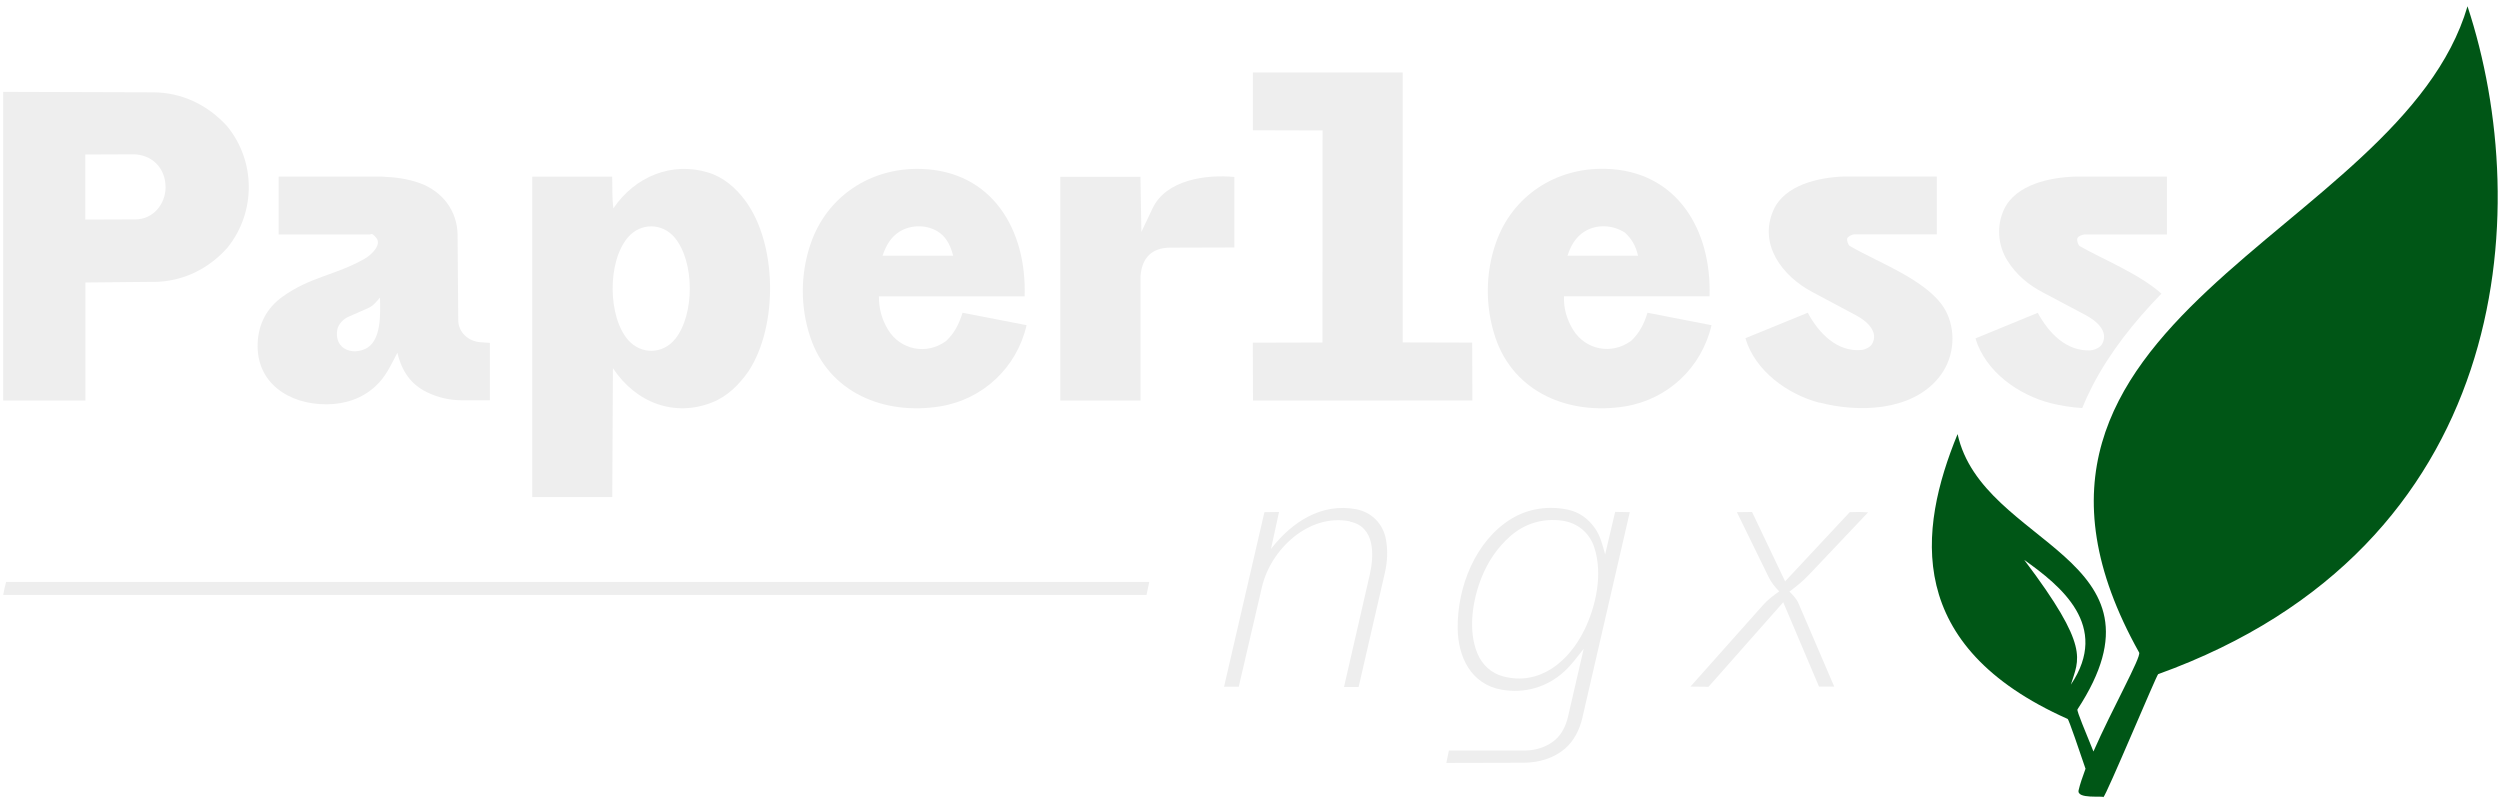
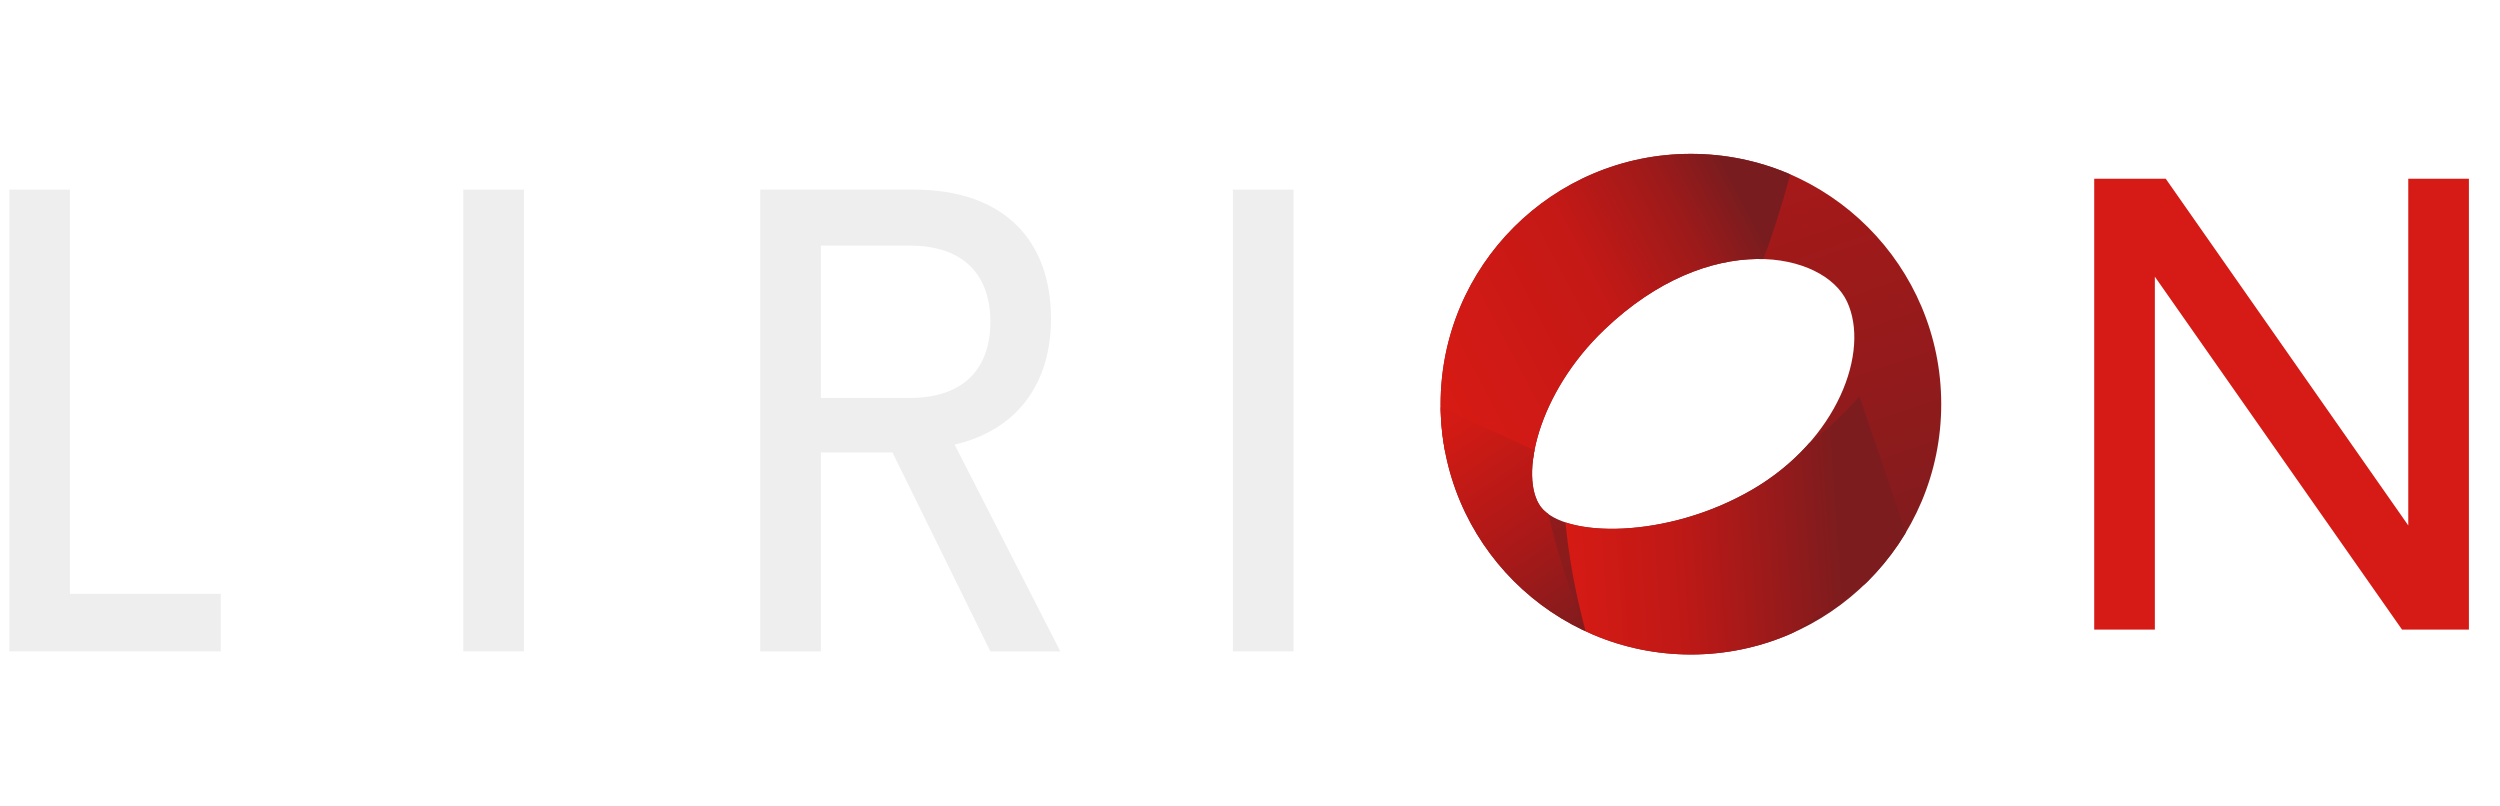
<svg xmlns="http://www.w3.org/2000/svg" id="Layer_1" version="1.1" viewBox="0 0 2670 860">
-   <path id="leaf" style="fill:#005616;" d="M2227.4,821.2c-6.1-17.8-18.1-53.6-19.2-53.4-174.7-77.8-159.8-201.2-117.5-304.2,26.3,120.1,235.3,130.3,128,294.1-.7,2,8.8,24.3,17.1,44.9,19.9-45.4,51.3-101.1,48.8-105.7-199.9-357.4,278.8-444.7,350.7-690.2,72.6,220.1,46.5,577.5-330.4,713.3-1.8,1.2-55.6,130-58.5,131.4-.2-1.9-29.1,2.5-26.4-7.6,1.4-6.2,4.2-14.2,7.2-22.4h0v-.2h.2,0ZM2211.7,731.2c42.3-62.9-11.1-105.7-49.8-133.2,71,94,58.1,105.7,49.8,133.2h0Z" />
-   <g id="text" style="fill: #eee;">
-     <path class="st1" d="M654.6,393.2l-.7,137.7h-85.5V188.7h85.4c.4,11.3-.3,21.7,1.3,33.8,23.1-34.1,62.3-50,101.1-38.3,16.5,5,29.6,16.4,39.7,30,34.4,46.5,35.1,134,3.6,182.2-10.1,14.4-22.5,26.9-39,33.4-39.5,15.7-81,1.1-105.9-36.6h0ZM721,362.2c21-26.1,21-82.7-.4-108.4-13.2-15.9-36.4-16.1-49.9-.4-22.2,25.8-21.7,85.3.5,110.1,13.6,15.2,36.6,15,49.7-1.3h.1Z" />
-     <path class="st1" d="M164,301l-72.8.7v126.1H3.4V98.1l159.7.5c31.3,0,58.9,13.6,79.4,36.1,30.8,37.6,30.9,91.7.6,129.6-20.1,22.8-47.6,36.5-79,36.8h-.1ZM176.8,199.8c0-20.8-15.1-35-34.7-35l-51,.2v69.5l53.6-.2c18.5,0,32-15.8,32.2-34.5h-.1Z" />
-     <polygon class="st1" points="1338.2 427.8 1338 366 1412.4 365.8 1412.5 139.3 1338.1 139.1 1338.1 77.4 1498.1 77.4 1498.1 365.7 1572.3 365.9 1572.5 427.7 1338.2 427.8" />
-     <path class="st1" d="M1741.8,364.3c9.1-8.6,14-18.1,17.7-30.3l68.4,13.3c-10.5,45.2-46.5,79.2-92.3,86.7-59.2,9.6-118.7-14.2-138.6-73.7-10.9-32.7-10.7-68.6.6-100.9,17.7-50.6,64.3-80.5,117.1-79.1,76.5,2,113.4,65.4,111.1,136.1h-155.4c-.7,12.5,3,25,9.7,35.9,13.2,21.3,40.9,26.9,61.5,12h.2ZM1749.4,273.1c-2.4-10.8-6.9-18-13.9-24.6-12.8-8.3-30.1-9.5-43.4-1.1-9.3,5.8-14.6,15.1-18,25.7h75.3Z" />
-     <path class="st1" d="M1010.3,364.3c9.1-8.5,13.9-18.1,17.7-30.3l68.4,13.3c-10.4,45.2-46.5,79.2-92.3,86.7-59.3,9.6-118.8-14.2-138.7-73.9-10.8-32.3-10.6-67.4.2-99.3,17.3-51.2,64.2-81.8,117.6-80.4,76.6,2,113.5,65.3,111.1,136.1h-155.6c-.2,12.7,3.2,25.1,9.9,35.9,13.2,21.3,40.9,27,61.5,12h.2ZM1018,273.2c-2.4-9.4-6.3-18.5-14.2-24.4-12.3-9.1-30.4-9.4-43.3-1.3-9.3,5.9-14.4,15.1-17.9,25.6h75.4Z" />
-     <path class="st1" d="M424.3,376.9c-7.1,13.6-12.5,25.7-23.2,35.5-14.3,13.3-32.6,19.3-52.3,19.4-40.4.2-75.6-23.1-73.6-65.7.9-20.1,9.7-37.2,26.5-49.2,30.5-21.8,55.8-22.4,87.8-40.6,8.1-4.6,18.2-15.3,12.4-22.2s-5-3-8-3.7h-96.3v-61.8h109.6c14.7.6,28.1,2.2,41.7,7.2,23.7,8.8,39.6,29.5,39.8,55.2l.7,90.6c0,13.5,11,23,23.7,23.9l10.1.7v61.3h-29.9c-13.1,0-25.9-3-37.3-8.6-16.9-8.2-26.9-22.2-31.6-42.2h0v.2h-.1ZM364.9,370.1c6.8,5.9,16.2,6.5,24.8,2.7,18.1-7.9,16.5-38.3,16.1-55-3.6,4.3-7.4,9-12.5,11.2l-21.1,9.3c-5.8,2.5-10.6,8-11.8,13s-1,13.8,4.7,18.7h-.2Z" />
-     <path class="st1" d="M1943,430.1c-33.5-8.9-68.5-33.6-78.9-68.9l66.6-27.2c11.8,22.1,31.6,42.1,57.2,39.8,4.3-.4,9.3-3.1,11.2-6,7.8-12.5-4.3-24.3-16.2-30.7l-47.3-25.2c-32.2-17.1-57.7-50.7-41.6-87.4,11.9-27,48.1-35,75.3-36h99.2v61.8h-88.6c-2.5.4-6.2,2.3-7,4.2s.7,7,2.7,8.2c31.6,18.6,88.3,38.3,103.8,72,10.4,22.6,6.7,50-9.2,69.1-29.5,35.7-86.1,36.9-127,26.1v.2h-.2,0Z" />
-     <path class="st1" d="M1318.2,264.3l-68.5.2c-19.4,0-30.1,10.8-31.6,30.2v133.1h-85.7v-239h85.6l1,58.9,11.9-25.1c14.3-30.5,56.9-36.5,87.4-33.6v75.4h-.1Z" />
-     <path class="st1" d="M2232.8,374.2c-26,1.2-44.6-18.4-56.5-40.1l-66.5,27.3c10.8,35.9,46.2,60.4,80.3,69.2h0c10.6,2.6,22,4.5,33.7,5.2,3.2-7.9,6.8-15.6,10.8-23.4,18.5-35.9,44.3-68.4,73.8-98.8-23.6-21.1-62.6-36.7-87-50.6-2.2-1.2-3.6-6.7-2.7-8.7.9-2,4.5-3.5,7.4-3.9h88.2v-61.8h-97.4c-27,.7-63.8,8.2-76.5,34.8-8.3,17.5-6.8,38.5,3.5,54.9,9.3,14.9,22.2,25.8,37.7,33.9l45.8,24.3c11.5,6.1,24.7,17,17.9,30.5-2.1,4.1-7.4,6.5-12.6,7.2h.1Z" />
-     <path class="st1" d="M1547.6,801.6h81.2c11.6-.2,23.2-3.8,31.9-11.2,7.3-6.2,11.7-15.4,13.9-24.8l16.8-72.7c-7.2,9-12.8,16.9-20.7,24.2-18.3,16.8-42.3,23.8-66.9,19.5-32.5-5.7-46.7-34.7-47-65.6-.5-44,18.9-93.6,57.6-117.1,18-10.9,39.5-13.9,60-9.6,12.4,2.6,22.1,9.9,29.1,20,5.8,8.4,7.8,17.2,10.8,27.8l10.7-45.4,15.6.3-50.6,219.5c-2.9,12.6-8.9,24.6-18.4,32.9-12,10.4-28.1,15.1-44,15.2l-82.9.2,2.7-13.1h.2ZM1691.8,673.5c12.9-26.3,20.1-60.3,11-88.6-5.1-15.8-17.9-26.5-34.2-28.8-20.7-2.9-40.3,2.9-55.9,16.8-13.6,12.1-23.5,26.7-30.3,43.7-9.8,24.4-14.8,56.5-4.6,81.1,5,12.1,14.7,21.3,27.6,24.7,39,10.3,70.1-16,86.4-49h0Z" />
-     <path class="st1" d="M1441.6,556.8c-43.6-8.7-84.4,29.7-93.8,70l-24.8,106.6h-15.7l43.1-186.4,15.6-.2-8.6,39.5c22.3-28.9,53.9-49.3,90.7-42.5,16.8,3.1,29.1,15.6,32.1,32.4,2.1,11.6,1.6,23.4-1.1,35.3l-28.1,122.2h-15.6c0,0,27.5-119.9,27.5-119.9,4.7-20.6,5.9-51.3-21.2-56.7v-.3Z" />
-     <path class="st1" d="M1958.9,733.3h-16.2l-38.2-90.1-79.8,90.3-19.3-.2,77.6-87.2c5.1-5.7,11-10.1,17.2-14.5-4.6-4.7-8.5-9.6-11.3-15.3l-33.9-69.3,16.2-.2,35.3,74.1,69-73.9c6.6-.3,12.7-.3,19.6.2l-63.1,66.6c-6.4,6.8-13.4,12.5-20.9,18,3.4,3.4,7.5,7.5,9.6,12.4l38.3,89.2h-.1Z" />
-     <path class="st1" d="M1224.4,635.4H3.4c1.1-5.6,1.9-9.5,3.1-13.9h1220.9l-2.9,13.9h0Z" />
+   <g transform="translate(0, 31.4925) scale(3.320896)">
+     <defs>
+       <clipPath id="o-ring-clip">
+         <path fill-rule="evenodd" d="         M 543.8 40.0         A 80.5 80.5 0 1 1 543.8 201.0         A 80.5 80.5 0 1 1 543.8 40.0         Z         M 516.0 96.5         C 494.5 117.0, 488.5 144.0, 495.5 153.5         C 503.0 163.5, 536.0 164.0, 563.5 148.0         C 591.0 132.0, 601.5 103.5, 594.0 87.5         C 586.5 71.5, 550.0 64.0, 516.0 96.5         Z       " />
+       </clipPath>
+       <linearGradient id="grad-top-left" x1="464" y1="115" x2="565" y2="62" gradientUnits="userSpaceOnUse">
+         <stop offset="0%" stop-color="#d61a14" />
+         <stop offset="52%" stop-color="#c41916" />
+         <stop offset="82%" stop-color="#9c1a1a" />
+         <stop offset="100%" stop-color="#781c1f" />
+       </linearGradient>
+       <linearGradient id="grad-bottom-left" x1="468" y1="125" x2="516" y2="195" gradientUnits="userSpaceOnUse">
+         <stop offset="0%" stop-color="#d41a14" />
+         <stop offset="55%" stop-color="#a81918" />
+         <stop offset="100%" stop-color="#7a1c1f" />
+       </linearGradient>
+       <linearGradient id="grad-bottom-front" x1="504" y1="168" x2="592" y2="162" gradientUnits="userSpaceOnUse">
+         <stop offset="0%" stop-color="#d61a14" />
+         <stop offset="40%" stop-color="#bf1916" />
+         <stop offset="78%" stop-color="#961a1b" />
+         <stop offset="100%" stop-color="#7c1c1e" />
+       </linearGradient>
+       <linearGradient id="grad-right-arc" x1="556" y1="45" x2="602" y2="180" gradientUnits="userSpaceOnUse">
+         <stop offset="0%" stop-color="#a81918" />
+         <stop offset="48%" stop-color="#961a1b" />
+         <stop offset="100%" stop-color="#7e1c1e" />
+       </linearGradient>
+     </defs>
+     <path fill="#eee" d="M 3.0 51.5 H 22.5 V 181.5 H 71.0 V 200.0 H 3.0 Z" />
+     <rect x="149.0" y="51.5" width="19.5" height="148.5" fill="#eee" />
+     <path fill-rule="evenodd" fill="#eee" d="     M 244.5 51.5     H 294.0     C 322.5 51.5, 338.0 67.5, 338.0 93.0     C 338.0 114.5, 326.5 129.0, 307.0 133.5     L 341.0 200.0     H 318.5     L 287.0 136.0     H 264.0     V 200.0     H 244.5     Z     M 264.0 69.5     V 118.5     H 292.5     C 310.5 118.5, 318.5 108.5, 318.5 94.0     C 318.5 79.5, 310.5 69.5, 292.5 69.5     Z   " />
+     <rect x="396.5" y="51.5" width="19.5" height="148.5" fill="#eee" />
+     <g clip-path="url(#o-ring-clip)">
+       <rect x="460" y="38" width="168" height="166" fill="url(#grad-right-arc)" />
+       <path fill="url(#grad-top-left)" d="       M 460 135       L 460 38       L 578 38       C 572 62, 566 78, 561 88       C 535 76, 502 102, 492 142       Z     " />
+       <path fill="url(#grad-bottom-left)" d="       M 460 120       L 495 136       C 496 156, 505 182, 514 204       L 460 204       Z     " />
+       <path fill="url(#grad-bottom-front)" d="       M 503 153       C 528 158, 568 152, 598 118       L 615 168       L 562 204       L 513 204       C 507 185, 504 168, 503 153       Z     " />
+     </g>
+     <path fill="#d61a15" d="     M 673.5 48.0     H 696.5     L 774.5 159.5     V 48.0     H 794.0     V 193.0     H 772.5     L 693.0 79.5     V 193.0     H 673.5     Z   " />
  </g>
</svg>
